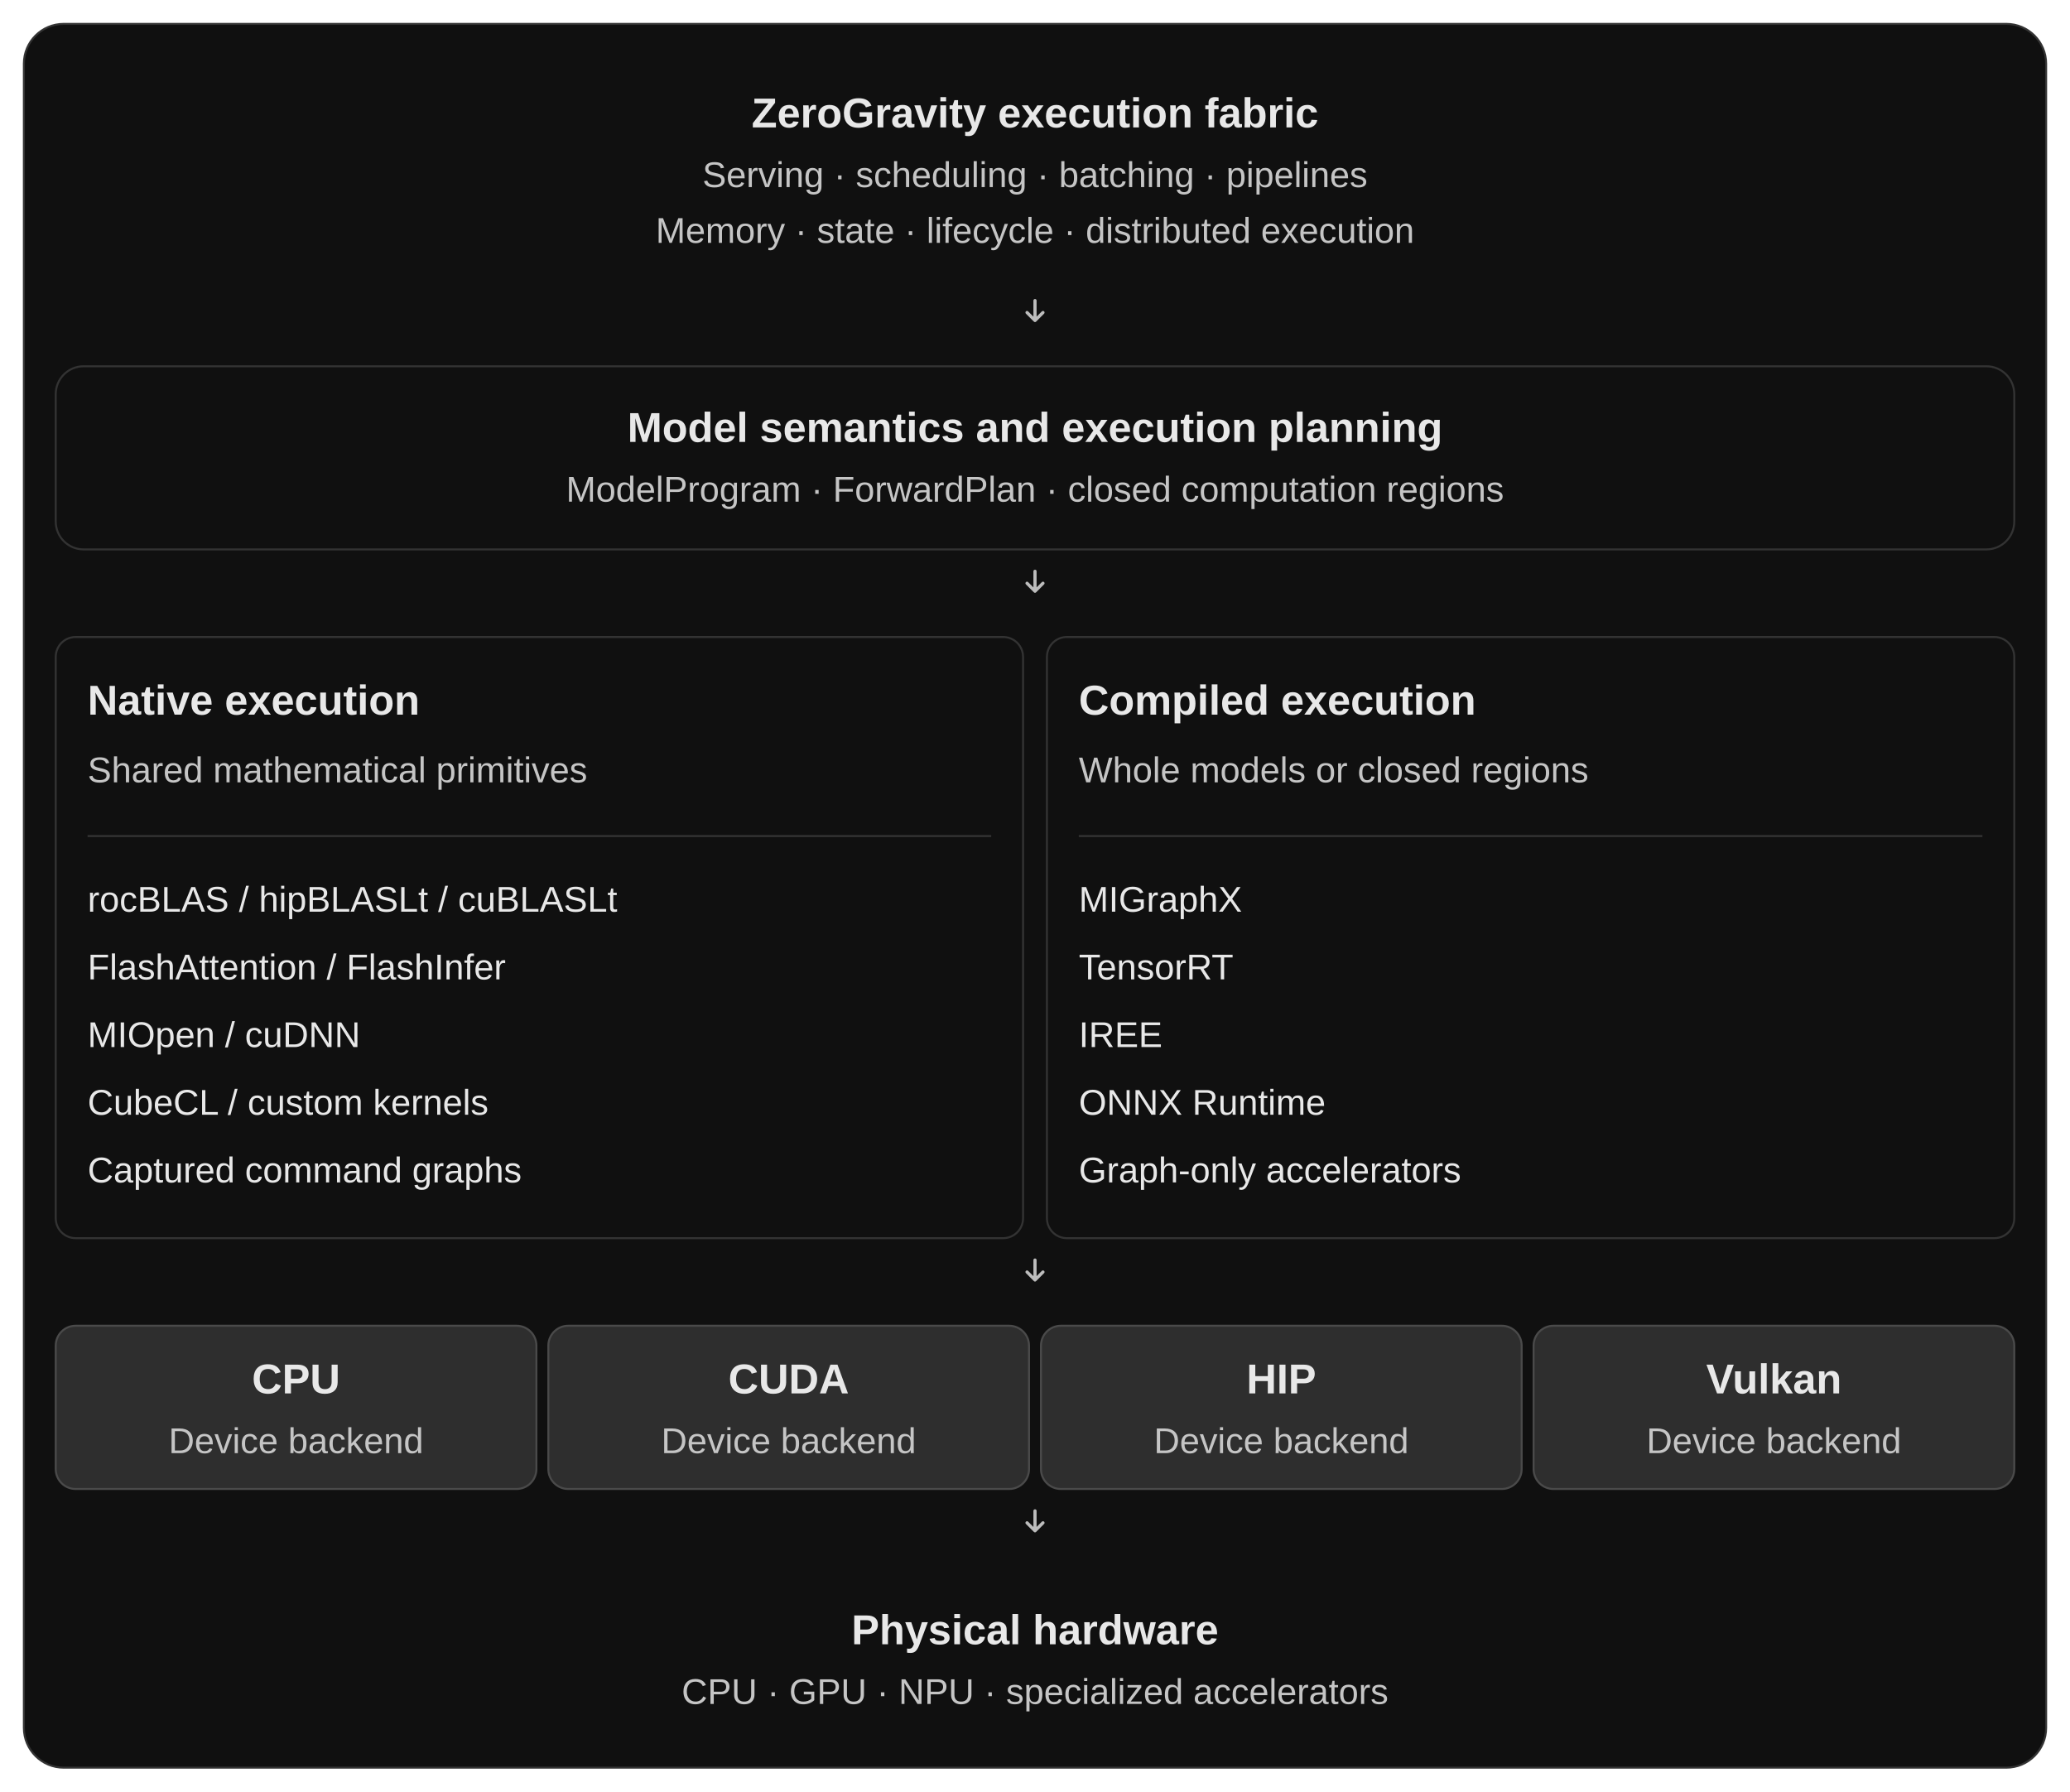
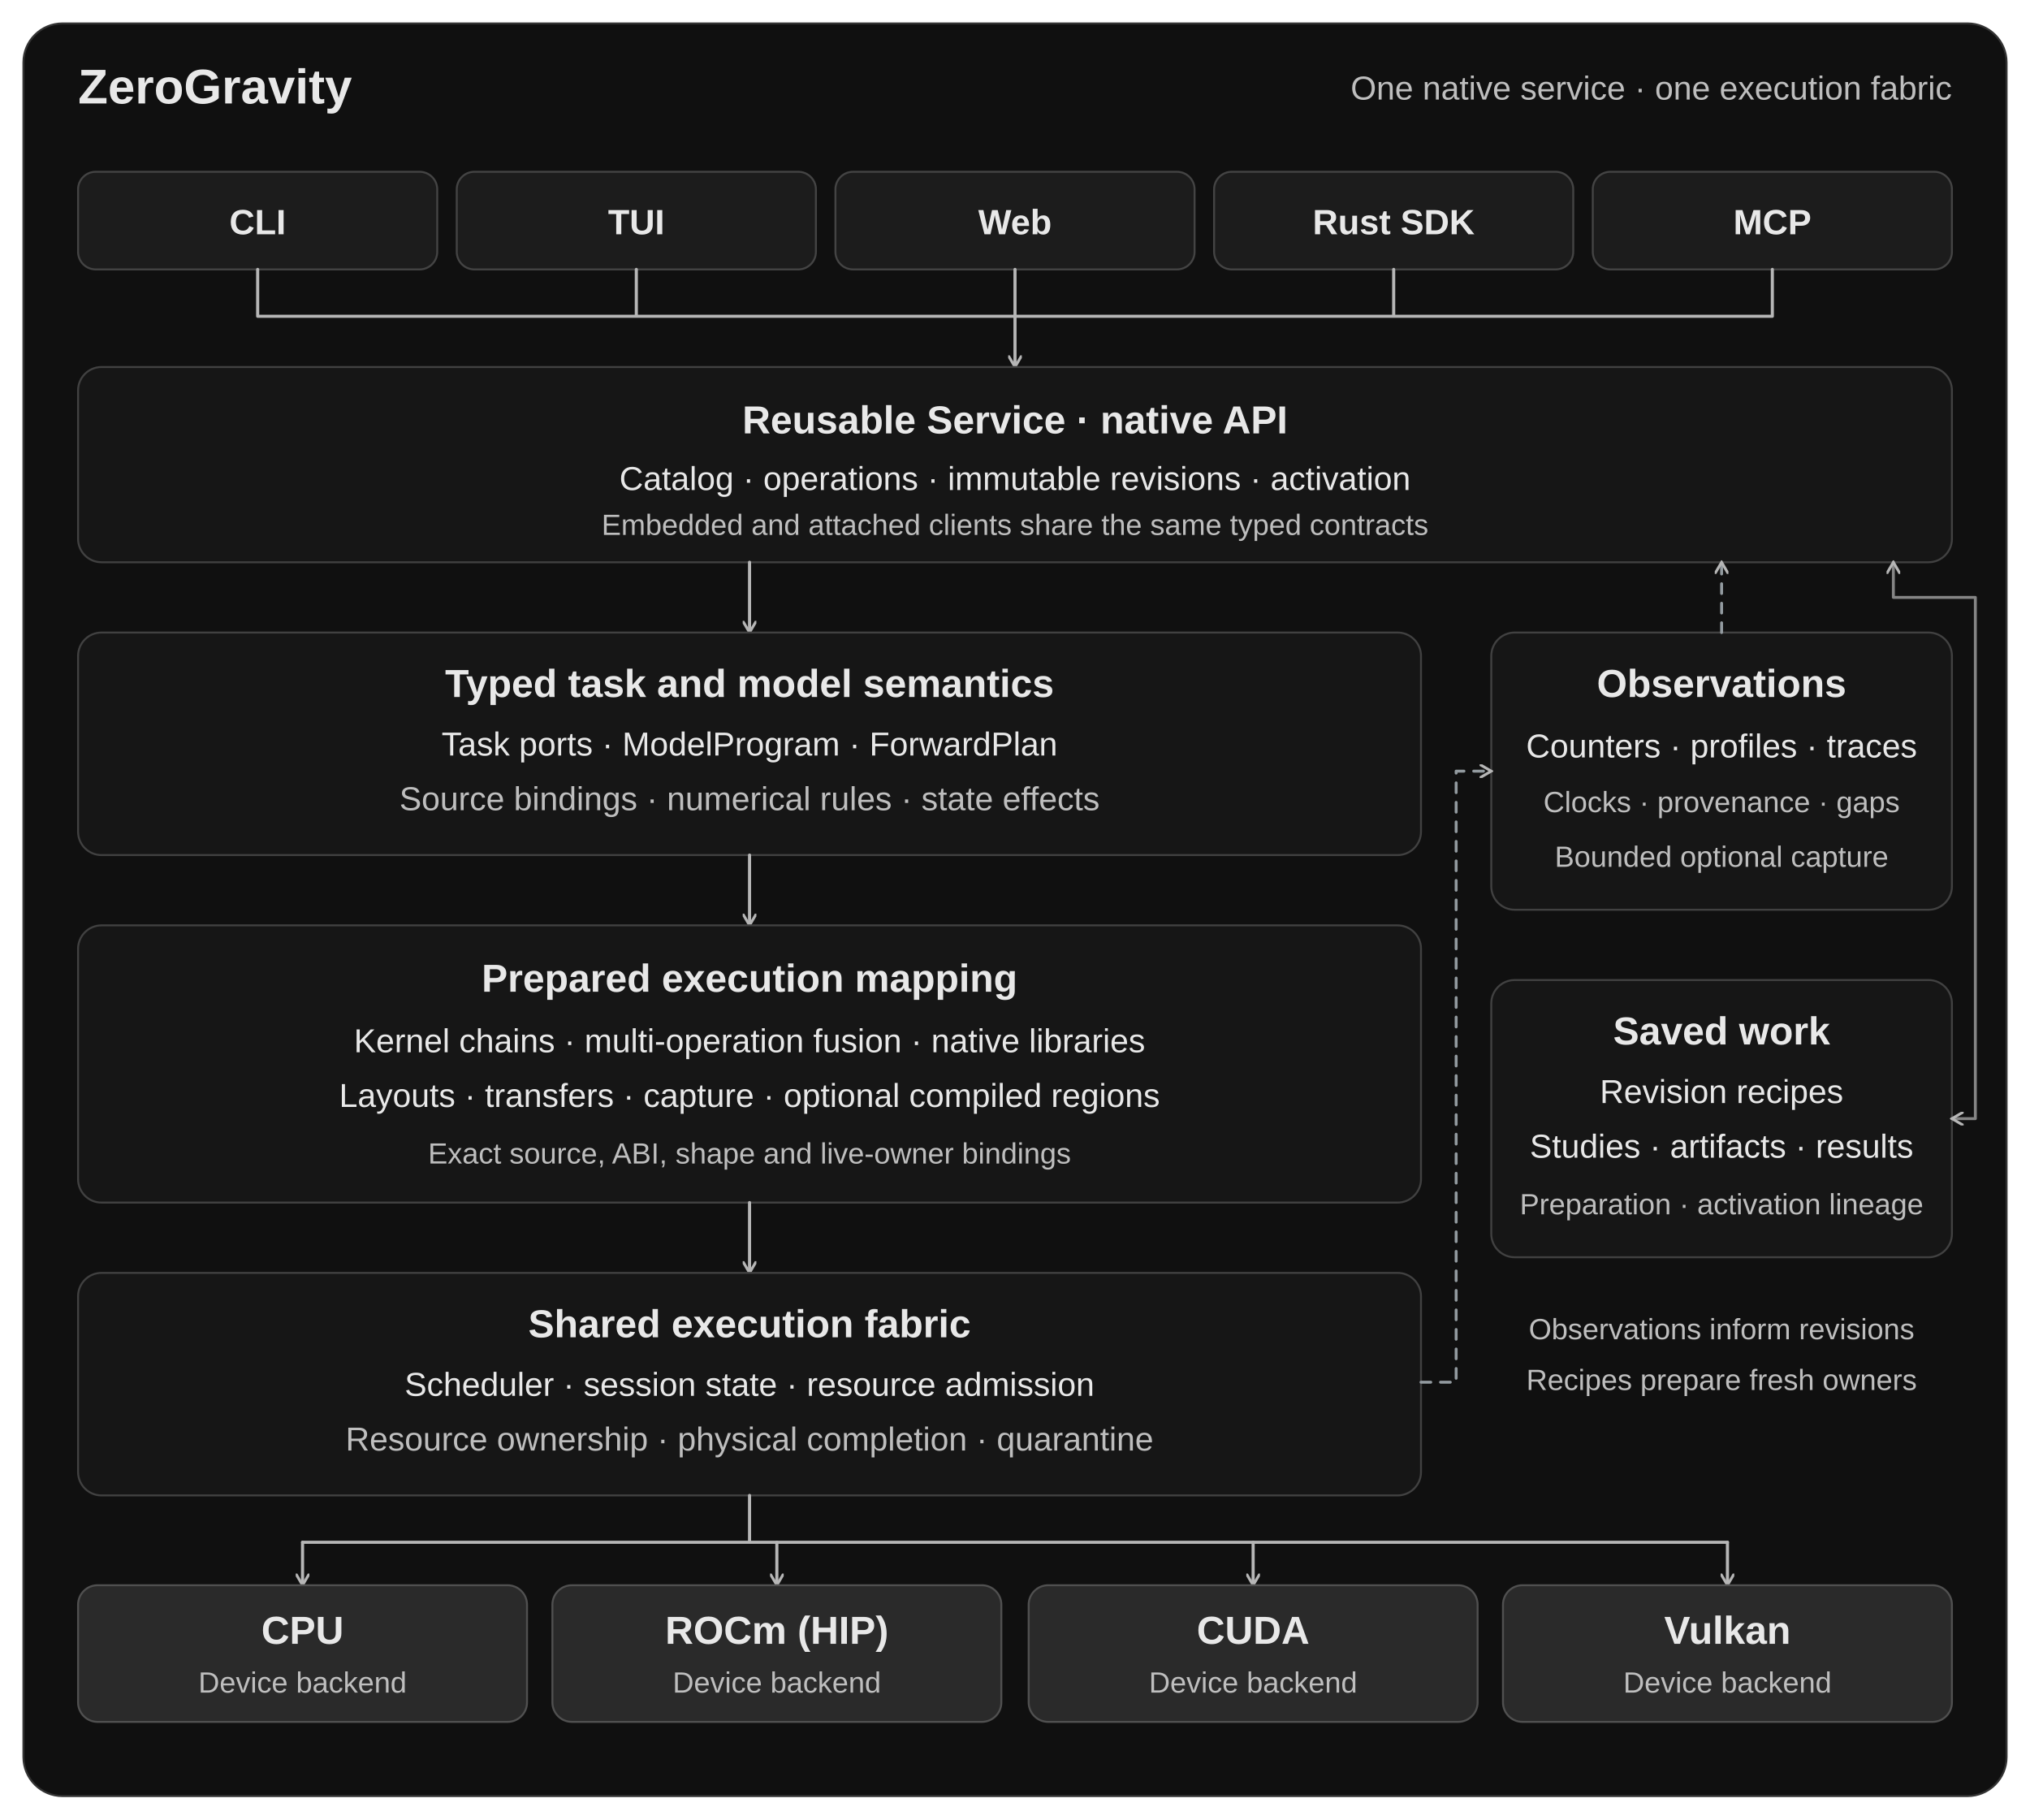
- <svg xmlns="http://www.w3.org/2000/svg" width="1040" height="900" viewBox="0 0 1040 900" role="img" aria-labelledby="title desc">
+ <svg xmlns="http://www.w3.org/2000/svg" width="1040" height="932" viewBox="0 0 1040 932" role="img" aria-labelledby="title desc">
  <defs>
    <style>
      text {
        font-family: -apple-system, BlinkMacSystemFont, "Segoe UI", Arial, sans-serif;
-         font-size: 18px;
+         font-size: 17px;
        fill: #e8e8e8;
      }
-       .heading { font-size: 21px; font-weight: 700; }
-       .muted { fill: #c5c5c5; }
-       .panel { fill: #101010; stroke: #333; }
-       .device { fill: #2e2e2e; stroke: #4a4a4a; }
-       .divider { stroke: #333; }
-       .arrow { fill: none; stroke: #bdbdbd; stroke-width: 1.6; stroke-linecap: round; stroke-linejoin: round; }
+       .title { font-size: 25px; font-weight: 700; }
+       .heading { font-size: 20px; font-weight: 700; }
+       .client-label { font-size: 18px; font-weight: 600; }
+       .small { font-size: 15px; }
+       .muted { fill: #bebebe; }
+       .canvas { fill: #101010; stroke: #333; }
+       .panel { fill: #161616; stroke: #414141; }
+       .client { fill: #1c1c1c; stroke: #444; }
+       .device { fill: #2a2a2a; stroke: #505050; }
+       .arrow { fill: none; stroke: #b6b6b6; stroke-width: 1.6; stroke-linecap: round; stroke-linejoin: round; }
+       .feedback { fill: none; stroke: #929a9f; stroke-width: 1.5; stroke-linecap: round; stroke-linejoin: round; stroke-dasharray: 5 5; }
+       .record { fill: none; stroke: #858585; stroke-width: 1.5; stroke-linecap: round; stroke-linejoin: round; }
    </style>
-     <path id="down" class="arrow" d="M0 -6 V4 M-4 0 L0 4 L4 0" />
+     <marker id="arrowhead" markerWidth="7" markerHeight="7" refX="6" refY="3.5" orient="auto-start-reverse" markerUnits="userSpaceOnUse">
+       <path d="M0 0 L6 3.5 L0 7" fill="none" stroke="#b6b6b6" stroke-width="1.4" />
+     </marker>
  </defs>
-   <rect x="12" y="12" width="1016" height="876" rx="20" class="panel" />
+   <rect class="canvas" x="12" y="12" width="1016" height="908" rx="20" />
+   <text class="title" x="40" y="53">ZeroGravity</text>
+   <text class="muted" x="1000" y="51" text-anchor="end">One native service · one execution fabric</text>
  <g text-anchor="middle">
-     <text class="heading" x="520" y="64">ZeroGravity execution fabric</text>
-     <text class="muted" x="520" y="94">Serving · scheduling · batching · pipelines</text>
-     <text class="muted" x="520" y="122">Memory · state · lifecycle · distributed execution</text>
-     <use href="#down" x="520" y="157" />
-     <rect class="panel" x="28" y="184" width="984" height="92" rx="14" />
-     <text class="heading" x="520" y="222">Model semantics and execution planning</text>
-     <text class="muted" x="520" y="252">ModelProgram · ForwardPlan · closed computation regions</text>
-     <use href="#down" x="520" y="293" />
+     <rect class="client" x="40" y="88" width="184" height="50" rx="9" />
+     <rect class="client" x="234" y="88" width="184" height="50" rx="9" />
+     <rect class="client" x="428" y="88" width="184" height="50" rx="9" />
+     <rect class="client" x="622" y="88" width="184" height="50" rx="9" />
+     <rect class="client" x="816" y="88" width="184" height="50" rx="9" />
+     <text class="client-label" x="132" y="120">CLI</text>
+     <text class="client-label" x="326" y="120">TUI</text>
+     <text class="client-label" x="520" y="120">Web</text>
+     <text class="client-label" x="714" y="120">Rust SDK</text>
+     <text class="client-label" x="908" y="120">MCP</text>
  </g>
-   <g>
-     <rect class="panel" x="28" y="320" width="486" height="302" rx="10" />
-     <rect class="panel" x="526" y="320" width="486" height="302" rx="10" />
-     <text class="heading" x="44" y="359">Native execution</text>
-     <text class="muted" x="44" y="393">Shared mathematical primitives</text>
-     <path class="divider" d="M44 420 H498" />
-     <text x="44" y="458">rocBLAS / hipBLASLt / cuBLASLt</text>
-     <text x="44" y="492">FlashAttention / FlashInfer</text>
-     <text x="44" y="526">MIOpen / cuDNN</text>
-     <text x="44" y="560">CubeCL / custom kernels</text>
-     <text x="44" y="594">Captured command graphs</text>
-     <text class="heading" x="542" y="359">Compiled execution</text>
-     <text class="muted" x="542" y="393">Whole models or closed regions</text>
-     <path class="divider" d="M542 420 H996" />
-     <text x="542" y="458">MIGraphX</text>
-     <text x="542" y="492">TensorRT</text>
-     <text x="542" y="526">IREE</text>
-     <text x="542" y="560">ONNX Runtime</text>
-     <text x="542" y="594">Graph-only accelerators</text>
+   <path class="arrow" d="M132 138 V162 H908 V138 M326 138 V162 M520 138 V162 M714 138 V162" />
+   <path class="arrow" d="M520 162 V188" marker-end="url(#arrowhead)" />
+   <rect class="panel" x="40" y="188" width="960" height="100" rx="12" />
+   <g text-anchor="middle">
+     <text class="heading" x="520" y="222">Reusable Service · native API</text>
+     <text x="520" y="251">Catalog · operations · immutable revisions · activation</text>
+     <text class="small muted" x="520" y="274">Embedded and attached clients share the same typed contracts</text>
  </g>
+   <path class="arrow" d="M384 288 V324" marker-end="url(#arrowhead)" />
+   <rect class="panel" x="40" y="324" width="688" height="114" rx="12" />
  <g text-anchor="middle">
-     <use href="#down" x="520" y="639" />
-     <rect class="device" x="28" y="666" width="241.5" height="82" rx="10" />
-     <rect class="device" x="275.5" y="666" width="241.5" height="82" rx="10" />
-     <rect class="device" x="523" y="666" width="241.5" height="82" rx="10" />
-     <rect class="device" x="770.5" y="666" width="241.5" height="82" rx="10" />
-     <text class="heading" x="148.75" y="700">CPU</text>
-     <text class="muted" x="148.75" y="730">Device backend</text>
-     <text class="heading" x="396.25" y="700">CUDA</text>
-     <text class="muted" x="396.25" y="730">Device backend</text>
-     <text class="heading" x="643.75" y="700">HIP</text>
-     <text class="muted" x="643.75" y="730">Device backend</text>
-     <text class="heading" x="891.25" y="700">Vulkan</text>
-     <text class="muted" x="891.25" y="730">Device backend</text>
-     <use href="#down" x="520" y="765" />
-     <text class="heading" x="520" y="826">Physical hardware</text>
-     <text class="muted" x="520" y="856">CPU · GPU · NPU · specialized accelerators</text>
+     <text class="heading" x="384" y="357">Typed task and model semantics</text>
+     <text x="384" y="387">Task ports · ModelProgram · ForwardPlan</text>
+     <text class="muted" x="384" y="415">Source bindings · numerical rules · state effects</text>
+   </g>
+   <path class="arrow" d="M384 438 V474" marker-end="url(#arrowhead)" />
+   <rect class="panel" x="40" y="474" width="688" height="142" rx="12" />
+   <g text-anchor="middle">
+     <text class="heading" x="384" y="508">Prepared execution mapping</text>
+     <text x="384" y="539">Kernel chains · multi-operation fusion · native libraries</text>
+     <text x="384" y="567">Layouts · transfers · capture · optional compiled regions</text>
+     <text class="small muted" x="384" y="596">Exact source, ABI, shape and live-owner bindings</text>
+   </g>
+   <path class="arrow" d="M384 616 V652" marker-end="url(#arrowhead)" />
+   <rect class="panel" x="40" y="652" width="688" height="114" rx="12" />
+   <g text-anchor="middle">
+     <text class="heading" x="384" y="685">Shared execution fabric</text>
+     <text x="384" y="715">Scheduler · session state · resource admission</text>
+     <text class="muted" x="384" y="743">Resource ownership · physical completion · quarantine</text>
+   </g>
+   <rect class="panel" x="764" y="324" width="236" height="142" rx="12" />
+   <g text-anchor="middle">
+     <text class="heading" x="882" y="357">Observations</text>
+     <text x="882" y="388">Counters · profiles · traces</text>
+     <text class="small muted" x="882" y="416">Clocks · provenance · gaps</text>
+     <text class="small muted" x="882" y="444">Bounded optional capture</text>
+   </g>
+   <path class="feedback" d="M728 708 H746 V395 H764" marker-end="url(#arrowhead)" />
+   <path class="feedback" d="M882 324 V288" marker-end="url(#arrowhead)" />
+   <rect class="panel" x="764" y="502" width="236" height="142" rx="12" />
+   <g text-anchor="middle">
+     <text class="heading" x="882" y="535">Saved work</text>
+     <text x="882" y="565">Revision recipes</text>
+     <text x="882" y="593">Studies · artifacts · results</text>
+     <text class="small muted" x="882" y="622">Preparation · activation lineage</text>
+   </g>
+   <path class="record" d="M970 288 V306 H1012 V573 H1000" marker-start="url(#arrowhead)" marker-end="url(#arrowhead)" />
+   <g text-anchor="middle">
+     <text class="small muted" x="882" y="686">Observations inform revisions</text>
+     <text class="small muted" x="882" y="712">Recipes prepare fresh owners</text>
+   </g>
+   <path class="arrow" d="M384 766 V790 M155 790 H885" />
+   <path class="arrow" d="M155 790 V812" marker-end="url(#arrowhead)" />
+   <path class="arrow" d="M398 790 V812" marker-end="url(#arrowhead)" />
+   <path class="arrow" d="M642 790 V812" marker-end="url(#arrowhead)" />
+   <path class="arrow" d="M885 790 V812" marker-end="url(#arrowhead)" />
+   <g text-anchor="middle">
+     <rect class="device" x="40" y="812" width="230" height="70" rx="10" />
+     <rect class="device" x="283" y="812" width="230" height="70" rx="10" />
+     <rect class="device" x="527" y="812" width="230" height="70" rx="10" />
+     <rect class="device" x="770" y="812" width="230" height="70" rx="10" />
+     <text class="heading" x="155" y="842">CPU</text>
+     <text class="heading" x="398" y="842">ROCm (HIP)</text>
+     <text class="heading" x="642" y="842">CUDA</text>
+     <text class="heading" x="885" y="842">Vulkan</text>
+     <text class="small muted" x="155" y="867">Device backend</text>
+     <text class="small muted" x="398" y="867">Device backend</text>
+     <text class="small muted" x="642" y="867">Device backend</text>
+     <text class="small muted" x="885" y="867">Device backend</text>
  </g>
</svg>
